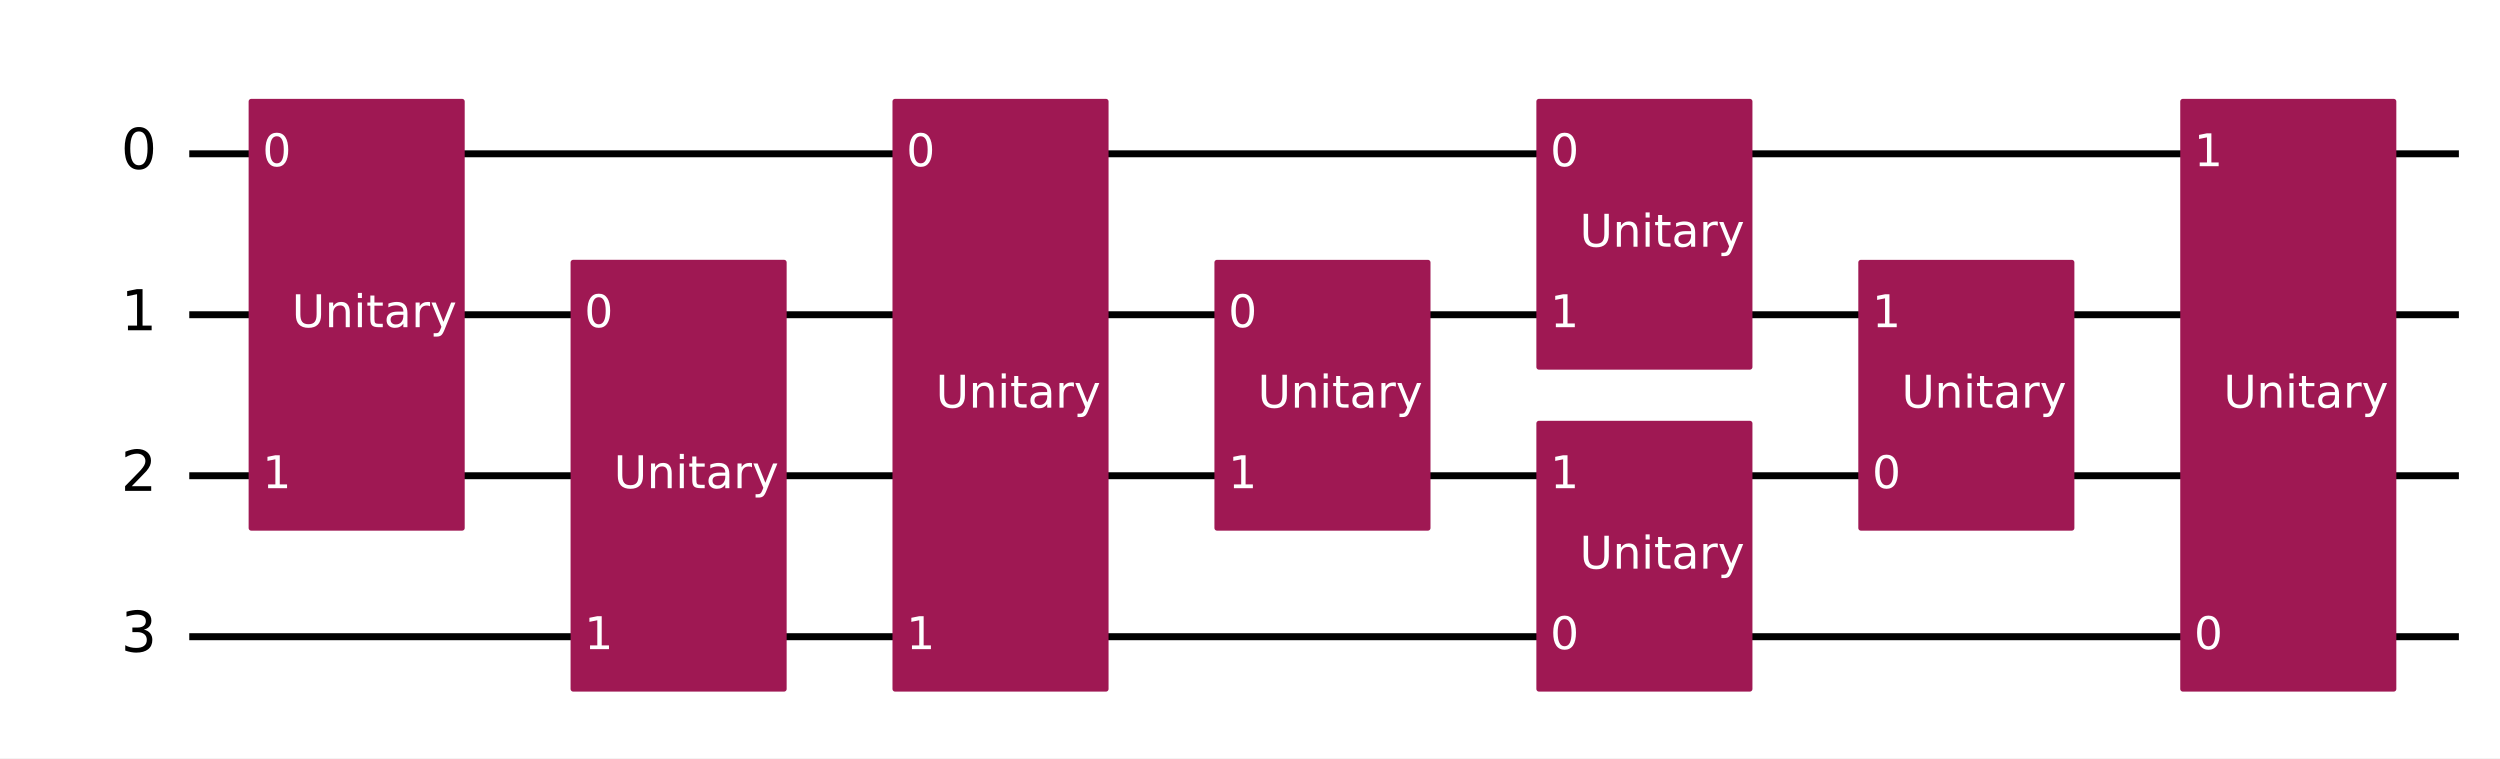
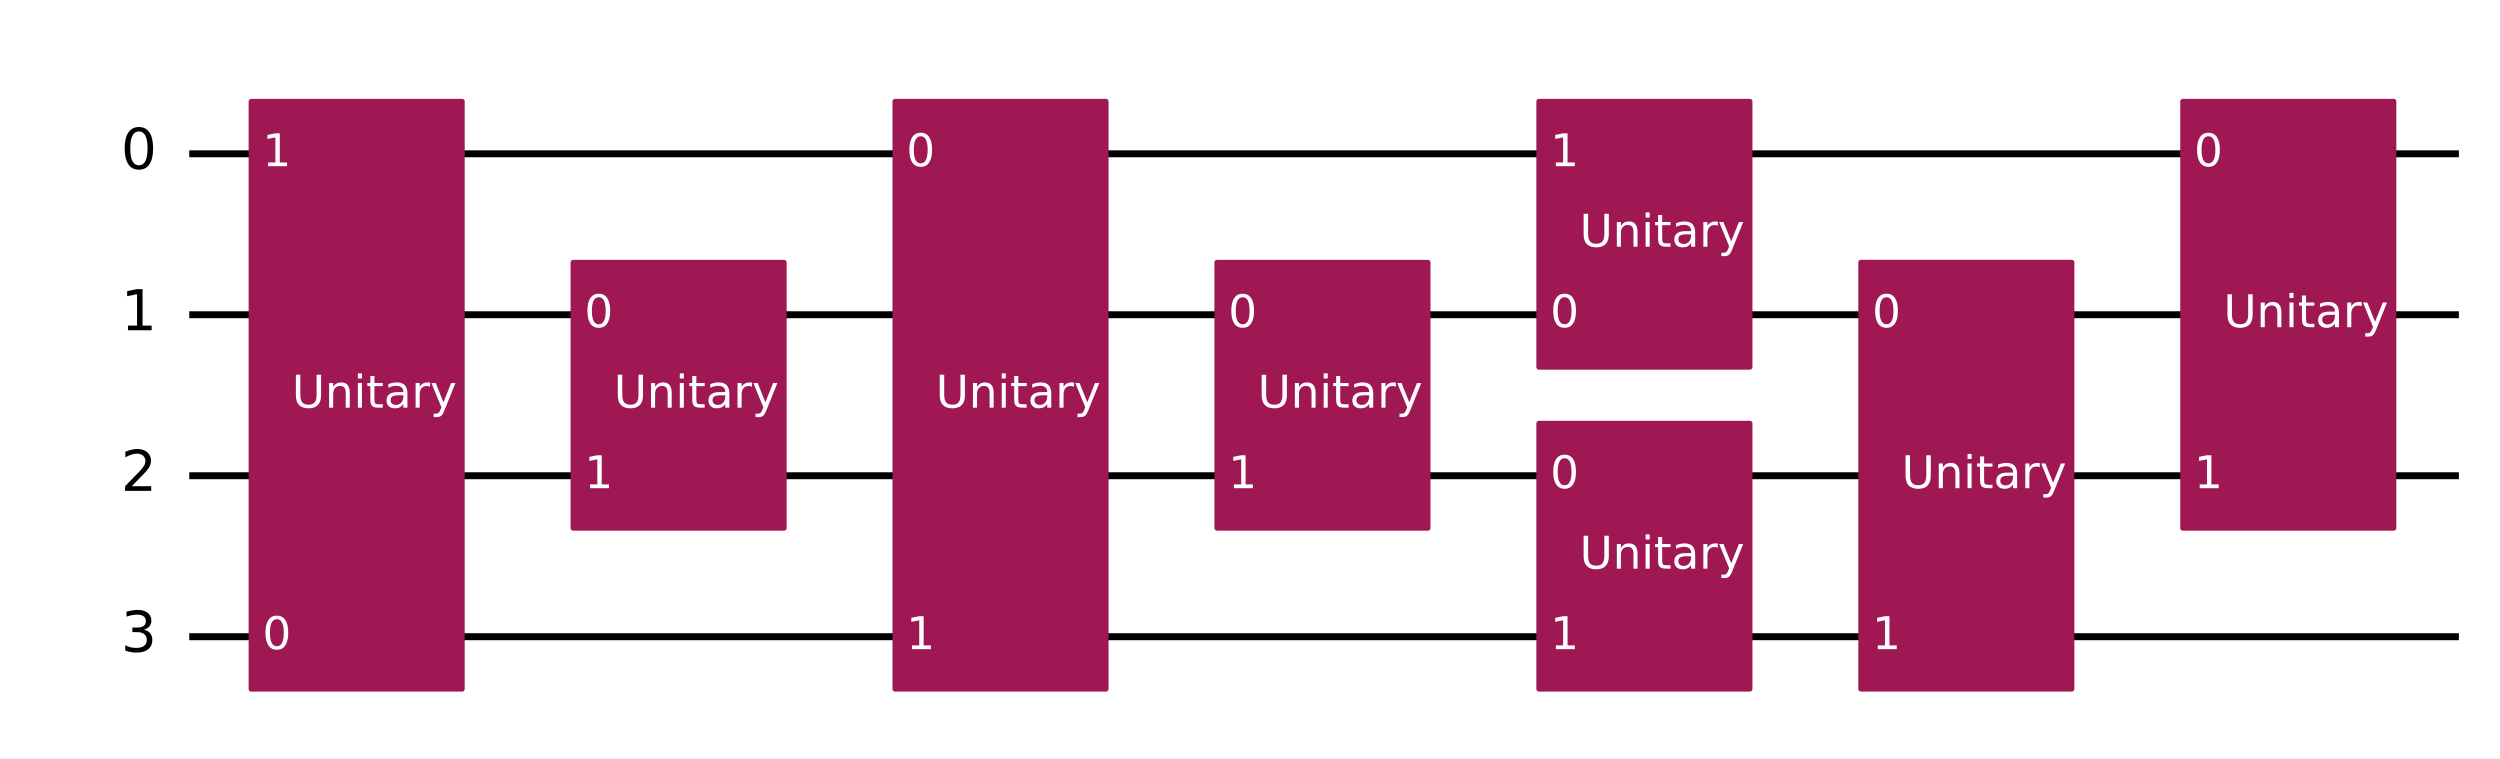
<svg xmlns="http://www.w3.org/2000/svg" xmlns:xlink="http://www.w3.org/1999/xlink" width="719.93pt" height="218.36pt" version="1.1" viewBox="0 0 719.93 218.36">
  <defs>
    <style type="text/css">*{stroke-linejoin: round; stroke-linecap: butt}</style>
  </defs>
  <path d="m0 218.36h719.93v-218.36h-719.93z" fill="#ffffff" />
  <path d="m54.502 44.283h653.59" clip-path="url(#8fb275c92b1)" fill="none" stroke="#000000" stroke-linecap="square" stroke-width="2" />
  <path d="m54.502 90.637h653.59" clip-path="url(#8fb275c92b1)" fill="none" stroke="#000000" stroke-linecap="square" stroke-width="2" />
  <path d="m54.502 136.99h653.59" clip-path="url(#8fb275c92b1)" fill="none" stroke="#000000" stroke-linecap="square" stroke-width="2" />
  <path d="m54.502 183.35h653.59" clip-path="url(#8fb275c92b1)" fill="none" stroke="#000000" stroke-linecap="square" stroke-width="2" />
  <path d="m49.867 21.106h-1158.8v231.77h1158.8z" clip-path="url(#8fb275c92b1)" fill="#ffffff" stroke="#ffffff" stroke-width="1.5" />
-   <path d="m72.348 152.06h60.724v-122.84h-60.724z" clip-path="url(#8fb275c92b1)" fill="#9f1853" stroke="#9f1853" stroke-width="1.5" />
-   <path d="m165.06 198.41h60.724v-122.84h-60.724z" clip-path="url(#8fb275c92b1)" fill="#9f1853" stroke="#9f1853" stroke-width="1.5" />
+   <path d="m72.348 198.41h60.724v-169.19h-60.724z" clip-path="url(#8fb275c92b1)" fill="#9f1853" stroke="#9f1853" stroke-width="1.5" />
+   <path d="m165.06 152.06h60.724v-76.484h-60.724z" clip-path="url(#8fb275c92b1)" fill="#9f1853" stroke="#9f1853" stroke-width="1.5" />
  <path d="m257.76 198.41h60.724v-169.19h-60.724z" clip-path="url(#8fb275c92b1)" fill="#9f1853" stroke="#9f1853" stroke-width="1.5" />
  <path d="m350.47 152.06h60.724v-76.484h-60.724z" clip-path="url(#8fb275c92b1)" fill="#9f1853" stroke="#9f1853" stroke-width="1.5" />
  <path d="m443.18 198.41h60.724v-76.484h-60.724z" clip-path="url(#8fb275c92b1)" fill="#9f1853" stroke="#9f1853" stroke-width="1.5" />
  <path d="m443.18 105.7h60.724v-76.484h-60.724z" clip-path="url(#8fb275c92b1)" fill="#9f1853" stroke="#9f1853" stroke-width="1.5" />
-   <path d="m535.89 152.06h60.724v-76.484h-60.724z" clip-path="url(#8fb275c92b1)" fill="#9f1853" stroke="#9f1853" stroke-width="1.5" />
-   <path d="m628.6 198.41h60.724v-169.19h-60.724z" clip-path="url(#8fb275c92b1)" fill="#9f1853" stroke="#9f1853" stroke-width="1.5" />
+   <path d="m535.89 198.41h60.724v-122.84h-60.724z" clip-path="url(#8fb275c92b1)" fill="#9f1853" stroke="#9f1853" stroke-width="1.5" />
+   <path d="m628.6 152.06h60.724v-122.84h-60.724z" clip-path="url(#8fb275c92b1)" fill="#9f1853" stroke="#9f1853" stroke-width="1.5" />
  <g clip-path="url(#8fb275c92b1)">
    <g transform="translate(34.831 48.767) scale(.1625 -.1625)">
      <defs>
        <path id="DejaVuSans-30" transform="scale(.015625)" d="m2034 4250q-487 0-733-480-245-479-245-1442 0-959 245-1439 246-480 733-480 491 0 736 480 246 480 246 1439 0 963-246 1442-245 480-736 480zm0 500q785 0 1199-621 414-620 414-1801 0-1178-414-1799-414-620-1199-620-784 0-1198 620-414 621-414 1799 0 1181 414 1801 414 621 1198 621z" />
      </defs>
      <use transform="translate(0 .78125)" xlink:href="#DejaVuSans-30" />
    </g>
  </g>
  <g clip-path="url(#8fb275c92b1)">
    <g transform="translate(34.831 95.121) scale(.1625 -.1625)">
      <defs>
        <path id="DejaVuSans-31" transform="scale(.015625)" d="m794 531h1031v3560l-1122-225v575l1116 225h631v-4135h1031v-531h-2687v531z" />
      </defs>
      <use transform="translate(0 .09375)" xlink:href="#DejaVuSans-31" />
    </g>
  </g>
  <g clip-path="url(#8fb275c92b1)">
    <g transform="translate(34.831 141.48) scale(.1625 -.1625)">
      <defs>
        <path id="DejaVuSans-32" transform="scale(.015625)" d="m1228 531h2203v-531h-2962v531q359 372 979 998 621 627 780 809 303 340 423 576 121 236 121 464 0 372-261 606-261 235-680 235-297 0-627-103-329-103-704-313v638q381 153 712 231 332 78 607 78 725 0 1156-363 431-362 431-968 0-288-108-546-107-257-392-607-78-91-497-524-418-433-1181-1211z" />
      </defs>
      <use transform="translate(0 .78125)" xlink:href="#DejaVuSans-32" />
    </g>
  </g>
  <g clip-path="url(#8fb275c92b1)">
    <g transform="translate(34.831 187.83) scale(.1625 -.1625)">
      <defs>
        <path id="DejaVuSans-33" transform="scale(.015625)" d="m2597 2516q453-97 707-404 255-306 255-756 0-690-475-1069-475-378-1350-378-293 0-604 58t-642 174v609q262-153 574-231 313-78 654-78 593 0 904 234t311 681q0 413-289 645-289 233-804 233h-544v519h569q465 0 712 186t247 536q0 359-255 551-254 193-729 193-260 0-557-57-297-56-653-174v562q360 100 674 150t592 50q719 0 1137-327 419-326 419-882 0-388-222-655t-631-370z" />
      </defs>
      <use transform="translate(0 .78125)" xlink:href="#DejaVuSans-33" />
    </g>
  </g>
  <g clip-path="url(#8fb275c92b1)">
+     <g transform="translate(75.593 186.93) scale(.13 -.13)" fill="#ffffff">
+       <use xlink:href="#DejaVuSans-30" />
+     </g>
+   </g>
+   <g clip-path="url(#8fb275c92b1)">
    <g transform="translate(75.593 47.87) scale(.13 -.13)" fill="#ffffff">
-       <use xlink:href="#DejaVuSans-30" />
-     </g>
-   </g>
-   <g clip-path="url(#8fb275c92b1)">
-     <g transform="translate(75.593 140.58) scale(.13 -.13)" fill="#ffffff">
-       <use xlink:href="#DejaVuSans-31" />
-     </g>
-   </g>
-   <g clip-path="url(#8fb275c92b1)">
-     <g transform="translate(84.076 94.224) scale(.13 -.13)" fill="#ffffff">
+       <use xlink:href="#DejaVuSans-31" />
+     </g>
+   </g>
+   <g clip-path="url(#8fb275c92b1)">
+     <g transform="translate(84.076 117.4) scale(.13 -.13)" fill="#ffffff">
      <defs>
        <path id="DejaVuSans-55" transform="scale(.015625)" d="m556 4666h635v-2835q0-750 271-1080 272-329 882-329 606 0 878 329 272 330 272 1080v2835h634v-2913q0-912-452-1378-451-466-1332-466-885 0-1337 466-451 466-451 1378v2913z" />
        <path id="DejaVuSans-6e" transform="scale(.015625)" d="m3513 2113v-2113h-575v2094q0 497-194 743-194 247-581 247-466 0-735-297-269-296-269-809v-1978h-578v3500h578v-544q207 316 486 472 280 156 646 156 603 0 912-373 310-373 310-1098z" />
        <path id="DejaVuSans-69" transform="scale(.015625)" d="m603 3500h575v-3500h-575v3500zm0 1363h575v-729h-575v729z" />
        <path id="DejaVuSans-74" transform="scale(.015625)" d="m1172 4494v-994h1184v-447h-1184v-1900q0-428 117-550t477-122h590v-481h-590q-666 0-919 248-253 249-253 905v1900h-422v447h422v994h578z" />
        <path id="DejaVuSans-61" transform="scale(.015625)" d="m2194 1759q-697 0-966-159t-269-544q0-306 202-486 202-179 548-179 479 0 768 339t289 901v128h-572zm1147 238v-1997h-575v531q-197-318-491-470t-719-152q-537 0-855 302-317 302-317 808 0 590 395 890 396 300 1180 300h807v57q0 397-261 614t-733 217q-300 0-585-72-284-72-546-216v532q315 122 612 182 297 61 578 61 760 0 1135-394 375-393 375-1193z" />
        <path id="DejaVuSans-72" transform="scale(.015625)" d="m2631 2963q-97 56-211 82-114 27-251 27-488 0-749-317t-261-911v-1844h-578v3500h578v-544q182 319 472 473 291 155 707 155 59 0 131-8 72-7 159-23l3-590z" />
        <path id="DejaVuSans-79" transform="scale(.015625)" d="m2059-325q-243-625-475-815-231-191-618-191h-460v481h338q237 0 368 113 132 112 291 531l103 262-1415 3444h609l1094-2737 1094 2737h609l-1538-3825z" />
      </defs>
      <use xlink:href="#DejaVuSans-55" />
      <use transform="translate(73.193)" xlink:href="#DejaVuSans-6e" />
      <use transform="translate(136.57)" xlink:href="#DejaVuSans-69" />
      <use transform="translate(164.36)" xlink:href="#DejaVuSans-74" />
      <use transform="translate(203.56)" xlink:href="#DejaVuSans-61" />
      <use transform="translate(264.84)" xlink:href="#DejaVuSans-72" />
      <use transform="translate(305.96)" xlink:href="#DejaVuSans-79" />
    </g>
  </g>
  <g clip-path="url(#8fb275c92b1)">
    <g transform="translate(168.3 94.224) scale(.13 -.13)" fill="#ffffff">
      <use xlink:href="#DejaVuSans-30" />
    </g>
  </g>
  <g clip-path="url(#8fb275c92b1)">
-     <g transform="translate(168.3 186.93) scale(.13 -.13)" fill="#ffffff">
-       <use xlink:href="#DejaVuSans-31" />
-     </g>
-   </g>
-   <g clip-path="url(#8fb275c92b1)">
-     <g transform="translate(176.78 140.58) scale(.13 -.13)" fill="#ffffff">
+     <g transform="translate(168.3 140.58) scale(.13 -.13)" fill="#ffffff">
+       <use xlink:href="#DejaVuSans-31" />
+     </g>
+   </g>
+   <g clip-path="url(#8fb275c92b1)">
+     <g transform="translate(176.78 117.4) scale(.13 -.13)" fill="#ffffff">
      <use xlink:href="#DejaVuSans-55" />
      <use transform="translate(73.193)" xlink:href="#DejaVuSans-6e" />
      <use transform="translate(136.57)" xlink:href="#DejaVuSans-69" />
      <use transform="translate(164.36)" xlink:href="#DejaVuSans-74" />
      <use transform="translate(203.56)" xlink:href="#DejaVuSans-61" />
      <use transform="translate(264.84)" xlink:href="#DejaVuSans-72" />
      <use transform="translate(305.96)" xlink:href="#DejaVuSans-79" />
    </g>
  </g>
  <g clip-path="url(#8fb275c92b1)">
    <g transform="translate(261.01 47.87) scale(.13 -.13)" fill="#ffffff">
      <use xlink:href="#DejaVuSans-30" />
    </g>
  </g>
  <g clip-path="url(#8fb275c92b1)">
    <g transform="translate(261.01 186.93) scale(.13 -.13)" fill="#ffffff">
      <use xlink:href="#DejaVuSans-31" />
    </g>
  </g>
  <g clip-path="url(#8fb275c92b1)">
    <g transform="translate(269.49 117.4) scale(.13 -.13)" fill="#ffffff">
      <use xlink:href="#DejaVuSans-55" />
      <use transform="translate(73.193)" xlink:href="#DejaVuSans-6e" />
      <use transform="translate(136.57)" xlink:href="#DejaVuSans-69" />
      <use transform="translate(164.36)" xlink:href="#DejaVuSans-74" />
      <use transform="translate(203.56)" xlink:href="#DejaVuSans-61" />
      <use transform="translate(264.84)" xlink:href="#DejaVuSans-72" />
      <use transform="translate(305.96)" xlink:href="#DejaVuSans-79" />
    </g>
  </g>
  <g clip-path="url(#8fb275c92b1)">
    <g transform="translate(353.72 94.224) scale(.13 -.13)" fill="#ffffff">
      <use xlink:href="#DejaVuSans-30" />
    </g>
  </g>
  <g clip-path="url(#8fb275c92b1)">
    <g transform="translate(353.72 140.58) scale(.13 -.13)" fill="#ffffff">
      <use xlink:href="#DejaVuSans-31" />
    </g>
  </g>
  <g clip-path="url(#8fb275c92b1)">
    <g transform="translate(362.2 117.4) scale(.13 -.13)" fill="#ffffff">
      <use xlink:href="#DejaVuSans-55" />
      <use transform="translate(73.193)" xlink:href="#DejaVuSans-6e" />
      <use transform="translate(136.57)" xlink:href="#DejaVuSans-69" />
      <use transform="translate(164.36)" xlink:href="#DejaVuSans-74" />
      <use transform="translate(203.56)" xlink:href="#DejaVuSans-61" />
      <use transform="translate(264.84)" xlink:href="#DejaVuSans-72" />
      <use transform="translate(305.96)" xlink:href="#DejaVuSans-79" />
    </g>
  </g>
  <g clip-path="url(#8fb275c92b1)">
+     <g transform="translate(446.43 140.58) scale(.13 -.13)" fill="#ffffff">
+       <use xlink:href="#DejaVuSans-30" />
+     </g>
+   </g>
+   <g clip-path="url(#8fb275c92b1)">
    <g transform="translate(446.43 186.93) scale(.13 -.13)" fill="#ffffff">
-       <use xlink:href="#DejaVuSans-30" />
-     </g>
-   </g>
-   <g clip-path="url(#8fb275c92b1)">
-     <g transform="translate(446.43 140.58) scale(.13 -.13)" fill="#ffffff">
      <use xlink:href="#DejaVuSans-31" />
    </g>
  </g>
  <g clip-path="url(#8fb275c92b1)">
    <g transform="translate(454.91 163.76) scale(.13 -.13)" fill="#ffffff">
      <use xlink:href="#DejaVuSans-55" />
      <use transform="translate(73.193)" xlink:href="#DejaVuSans-6e" />
      <use transform="translate(136.57)" xlink:href="#DejaVuSans-69" />
      <use transform="translate(164.36)" xlink:href="#DejaVuSans-74" />
      <use transform="translate(203.56)" xlink:href="#DejaVuSans-61" />
      <use transform="translate(264.84)" xlink:href="#DejaVuSans-72" />
      <use transform="translate(305.96)" xlink:href="#DejaVuSans-79" />
    </g>
  </g>
  <g clip-path="url(#8fb275c92b1)">
+     <g transform="translate(446.43 94.224) scale(.13 -.13)" fill="#ffffff">
+       <use xlink:href="#DejaVuSans-30" />
+     </g>
+   </g>
+   <g clip-path="url(#8fb275c92b1)">
    <g transform="translate(446.43 47.87) scale(.13 -.13)" fill="#ffffff">
-       <use xlink:href="#DejaVuSans-30" />
-     </g>
-   </g>
-   <g clip-path="url(#8fb275c92b1)">
-     <g transform="translate(446.43 94.224) scale(.13 -.13)" fill="#ffffff">
      <use xlink:href="#DejaVuSans-31" />
    </g>
  </g>
  <g clip-path="url(#8fb275c92b1)">
    <g transform="translate(454.91 71.047) scale(.13 -.13)" fill="#ffffff">
      <use xlink:href="#DejaVuSans-55" />
      <use transform="translate(73.193)" xlink:href="#DejaVuSans-6e" />
      <use transform="translate(136.57)" xlink:href="#DejaVuSans-69" />
      <use transform="translate(164.36)" xlink:href="#DejaVuSans-74" />
      <use transform="translate(203.56)" xlink:href="#DejaVuSans-61" />
      <use transform="translate(264.84)" xlink:href="#DejaVuSans-72" />
      <use transform="translate(305.96)" xlink:href="#DejaVuSans-79" />
    </g>
  </g>
  <g clip-path="url(#8fb275c92b1)">
-     <g transform="translate(539.13 140.58) scale(.13 -.13)" fill="#ffffff">
-       <use xlink:href="#DejaVuSans-30" />
-     </g>
-   </g>
-   <g clip-path="url(#8fb275c92b1)">
    <g transform="translate(539.13 94.224) scale(.13 -.13)" fill="#ffffff">
-       <use xlink:href="#DejaVuSans-31" />
-     </g>
-   </g>
-   <g clip-path="url(#8fb275c92b1)">
-     <g transform="translate(547.62 117.4) scale(.13 -.13)" fill="#ffffff">
-       <use xlink:href="#DejaVuSans-55" />
-       <use transform="translate(73.193)" xlink:href="#DejaVuSans-6e" />
-       <use transform="translate(136.57)" xlink:href="#DejaVuSans-69" />
-       <use transform="translate(164.36)" xlink:href="#DejaVuSans-74" />
-       <use transform="translate(203.56)" xlink:href="#DejaVuSans-61" />
-       <use transform="translate(264.84)" xlink:href="#DejaVuSans-72" />
-       <use transform="translate(305.96)" xlink:href="#DejaVuSans-79" />
-     </g>
-   </g>
-   <g clip-path="url(#8fb275c92b1)">
-     <g transform="translate(631.84 186.93) scale(.13 -.13)" fill="#ffffff">
-       <use xlink:href="#DejaVuSans-30" />
+       <use xlink:href="#DejaVuSans-30" />
+     </g>
+   </g>
+   <g clip-path="url(#8fb275c92b1)">
+     <g transform="translate(539.13 186.93) scale(.13 -.13)" fill="#ffffff">
+       <use xlink:href="#DejaVuSans-31" />
+     </g>
+   </g>
+   <g clip-path="url(#8fb275c92b1)">
+     <g transform="translate(547.62 140.58) scale(.13 -.13)" fill="#ffffff">
+       <use xlink:href="#DejaVuSans-55" />
+       <use transform="translate(73.193)" xlink:href="#DejaVuSans-6e" />
+       <use transform="translate(136.57)" xlink:href="#DejaVuSans-69" />
+       <use transform="translate(164.36)" xlink:href="#DejaVuSans-74" />
+       <use transform="translate(203.56)" xlink:href="#DejaVuSans-61" />
+       <use transform="translate(264.84)" xlink:href="#DejaVuSans-72" />
+       <use transform="translate(305.96)" xlink:href="#DejaVuSans-79" />
    </g>
  </g>
  <g clip-path="url(#8fb275c92b1)">
    <g transform="translate(631.84 47.87) scale(.13 -.13)" fill="#ffffff">
-       <use xlink:href="#DejaVuSans-31" />
-     </g>
-   </g>
-   <g clip-path="url(#8fb275c92b1)">
-     <g transform="translate(640.32 117.4) scale(.13 -.13)" fill="#ffffff">
+       <use xlink:href="#DejaVuSans-30" />
+     </g>
+   </g>
+   <g clip-path="url(#8fb275c92b1)">
+     <g transform="translate(631.84 140.58) scale(.13 -.13)" fill="#ffffff">
+       <use xlink:href="#DejaVuSans-31" />
+     </g>
+   </g>
+   <g clip-path="url(#8fb275c92b1)">
+     <g transform="translate(640.32 94.224) scale(.13 -.13)" fill="#ffffff">
      <use xlink:href="#DejaVuSans-55" />
      <use transform="translate(73.193)" xlink:href="#DejaVuSans-6e" />
      <use transform="translate(136.57)" xlink:href="#DejaVuSans-69" />
      <use transform="translate(164.36)" xlink:href="#DejaVuSans-74" />
      <use transform="translate(203.56)" xlink:href="#DejaVuSans-61" />
      <use transform="translate(264.84)" xlink:href="#DejaVuSans-72" />
      <use transform="translate(305.96)" xlink:href="#DejaVuSans-79" />
    </g>
  </g>
  <defs>
    <clipPath id="8fb275c92b1">
      <rect x="7.2" y="7.2" width="705.53" height="203.96" />
    </clipPath>
  </defs>
</svg>
